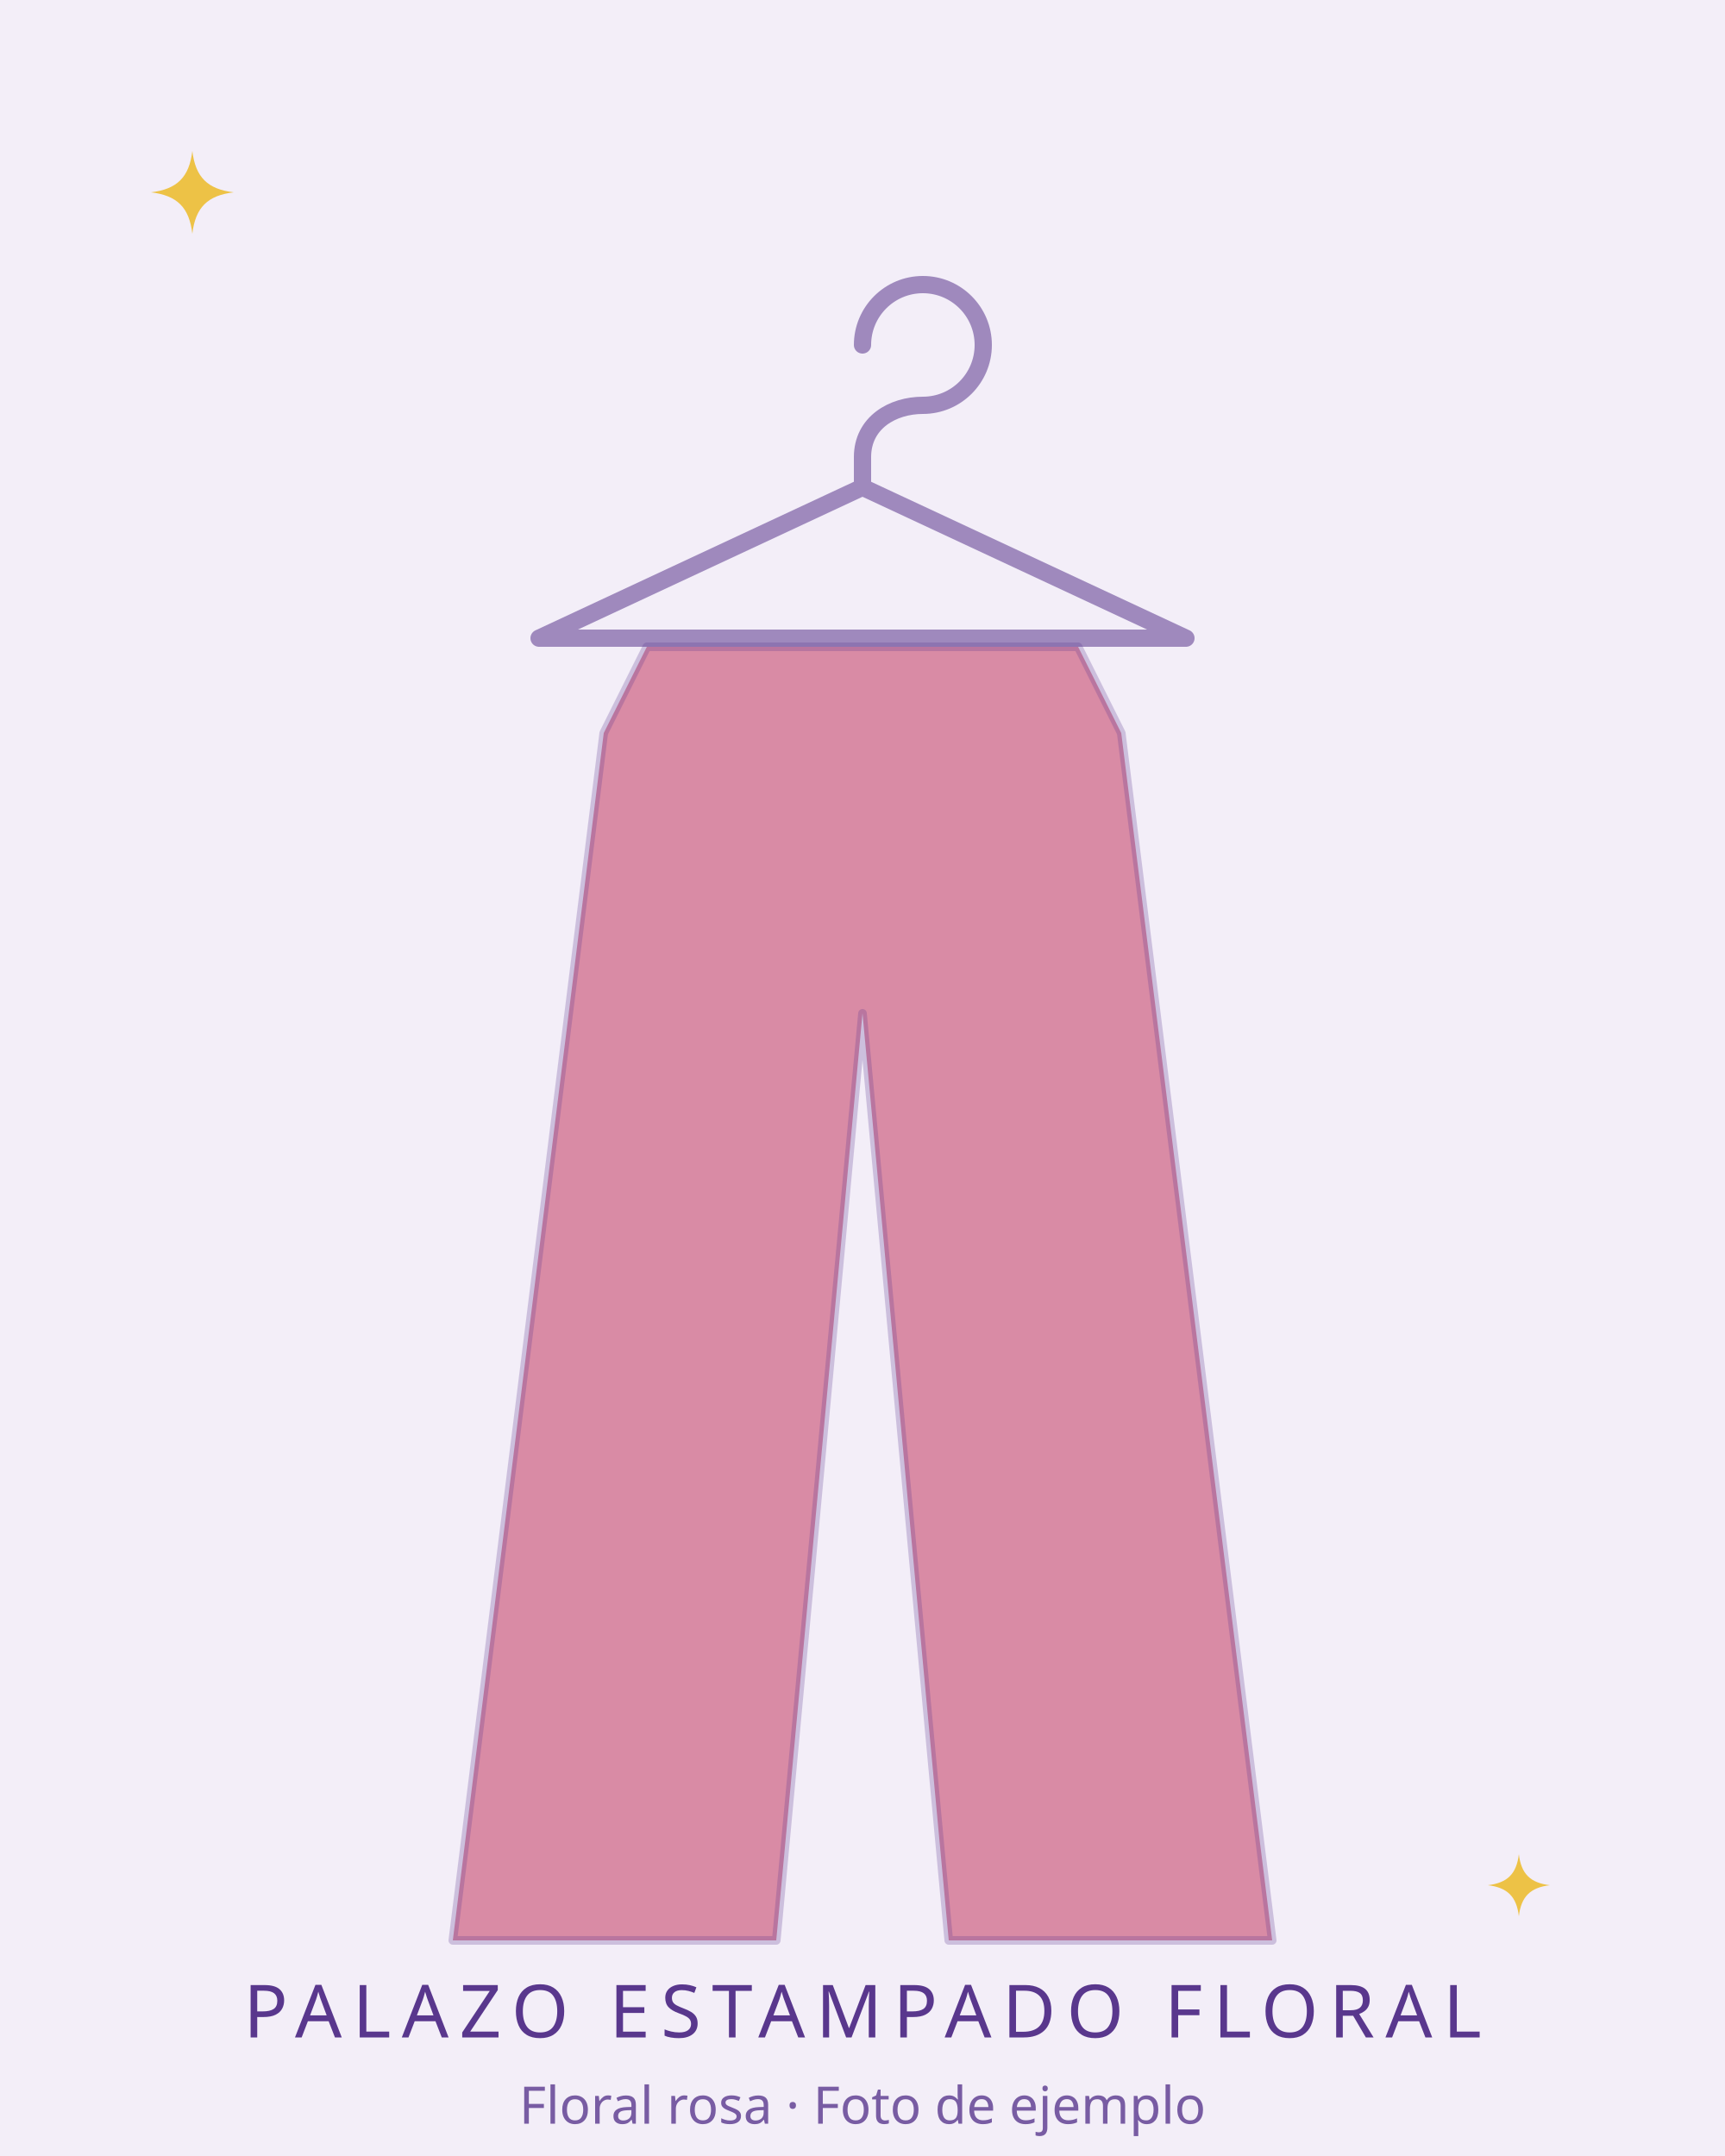
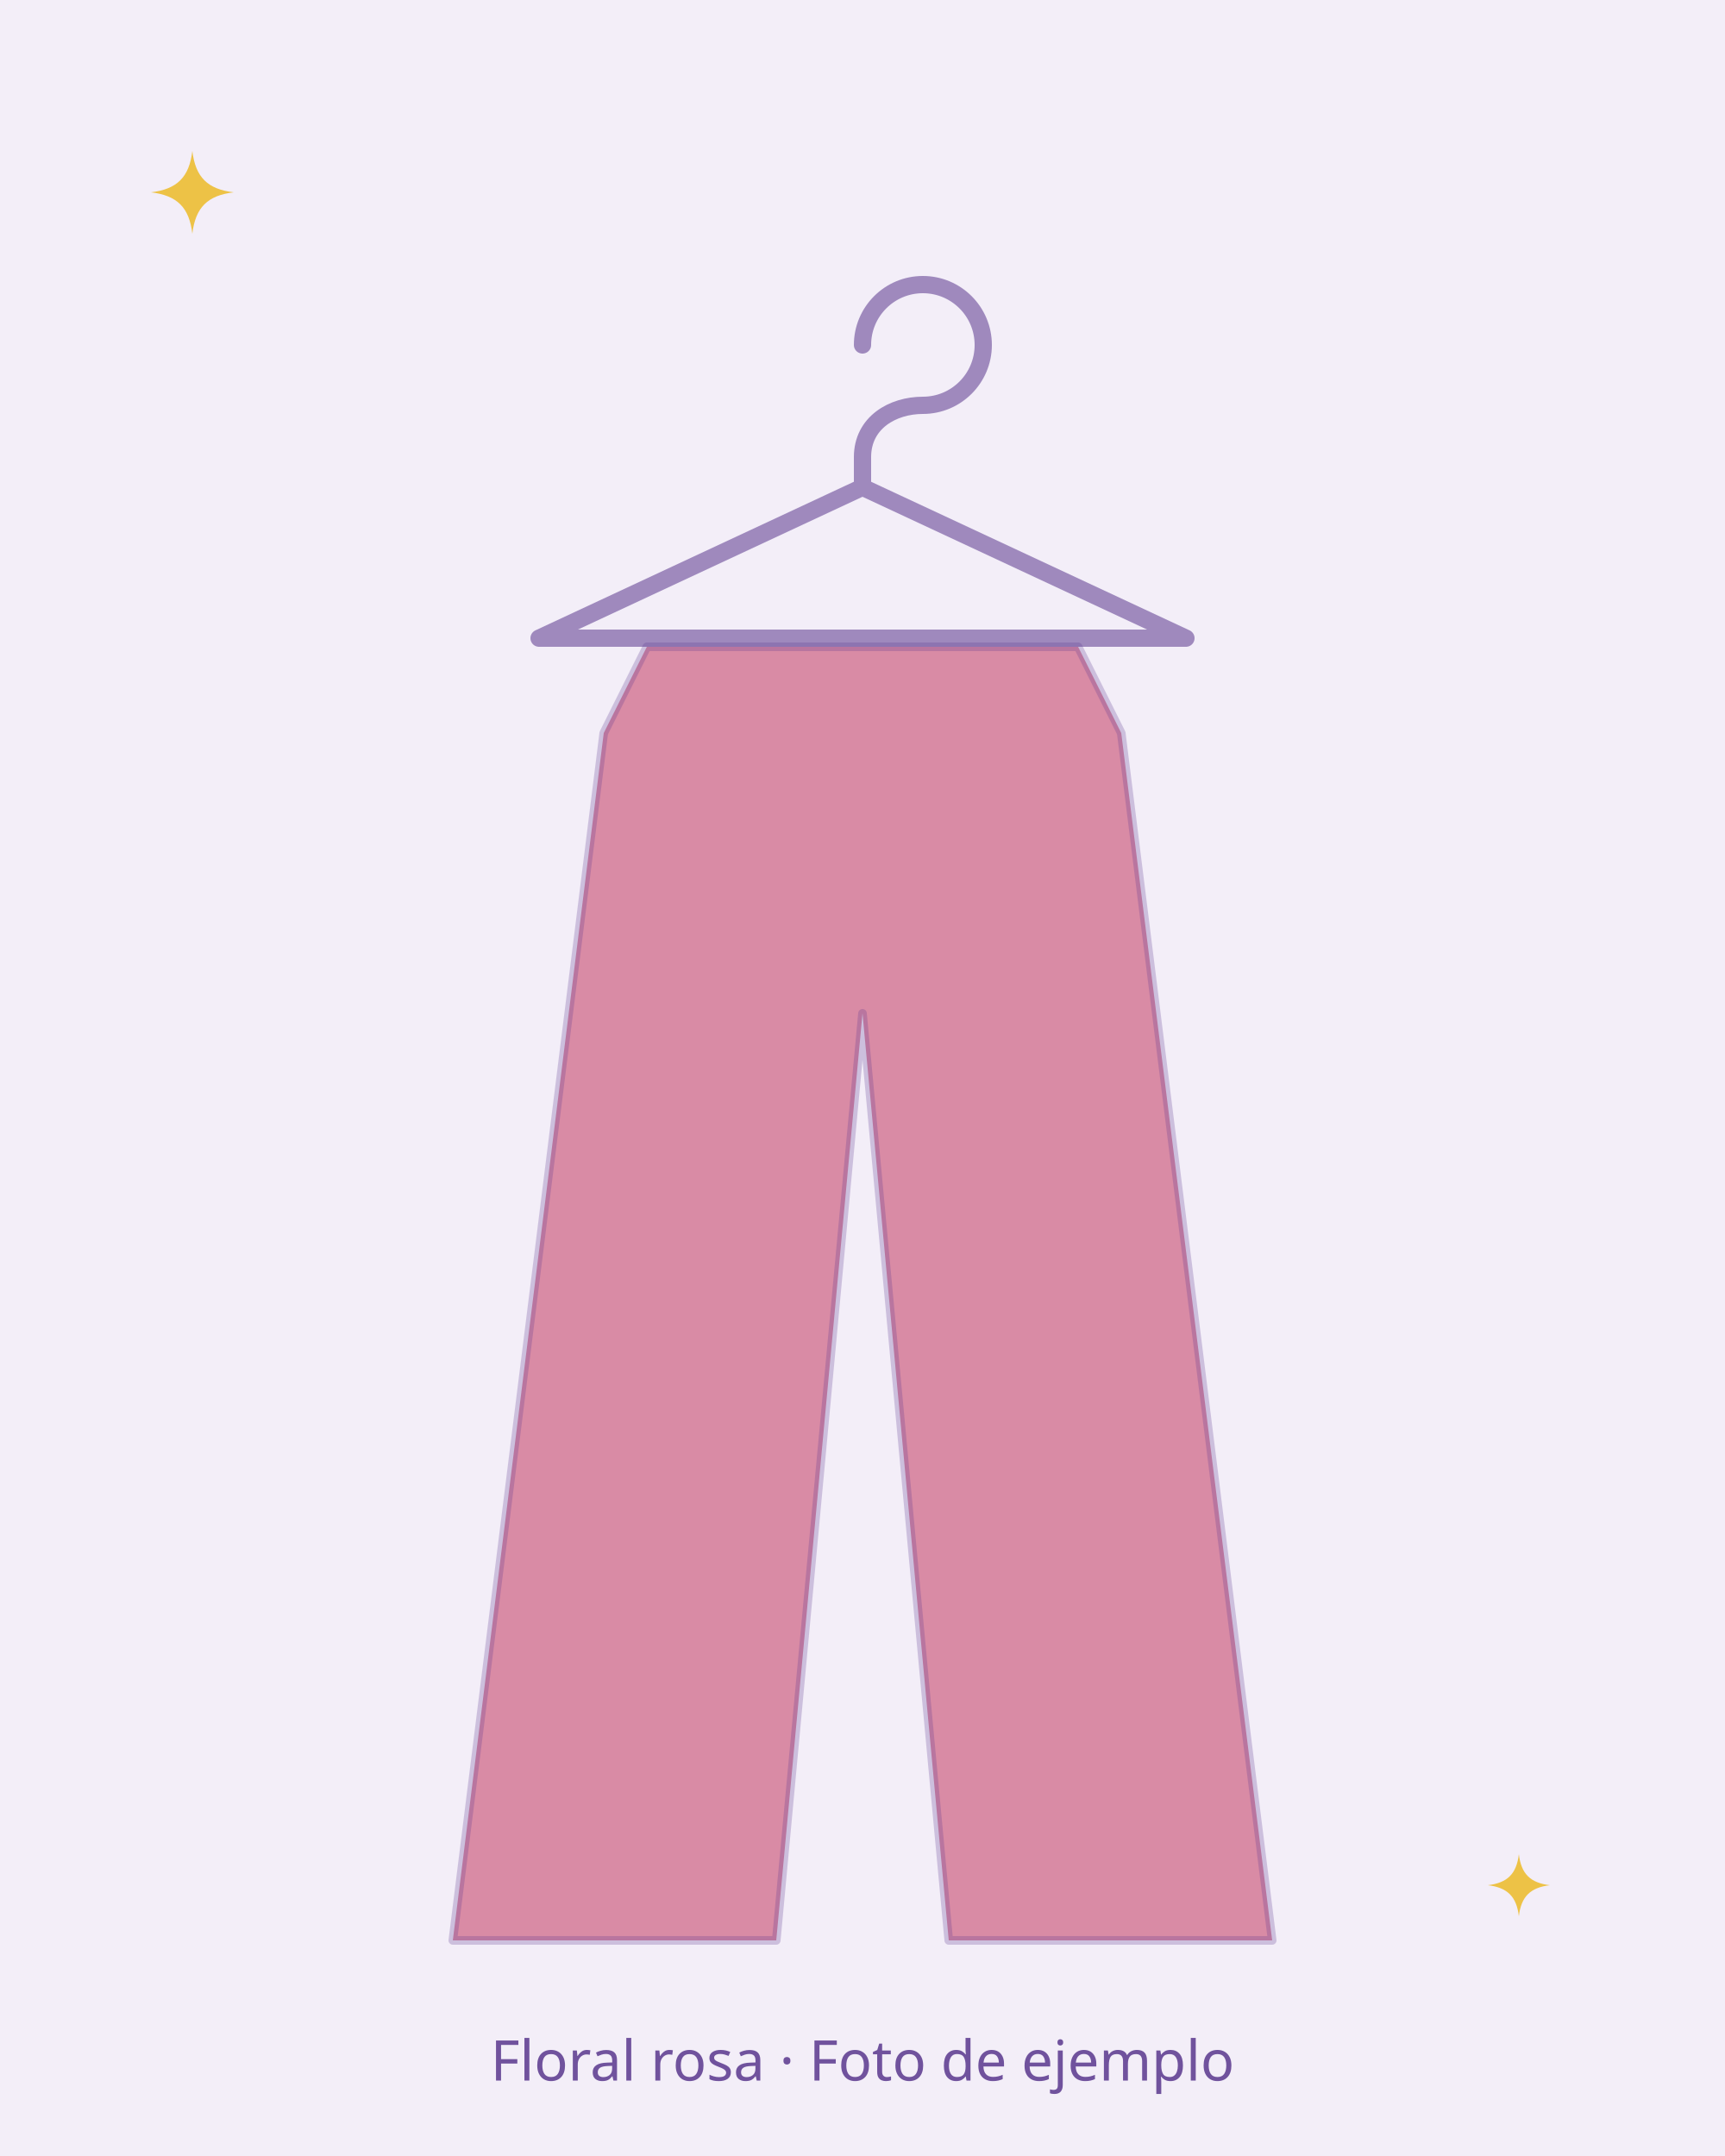
<svg xmlns="http://www.w3.org/2000/svg" viewBox="0 0 800 1000" width="800" height="1000">
  <rect width="800" height="1000" fill="#F3EEF8" />
  <path transform="translate(70 70) scale(1.6)" d="M12 0C12.9 7.6 16.4 11.1 24 12 16.4 12.9 12.9 16.4 12 24 11.1 16.4 7.6 12.9 0 12 7.6 11.1 11.1 7.6 12 0Z" fill="#EDC246" />
  <path transform="translate(690 860) scale(1.2)" d="M12 0C12.9 7.6 16.4 11.1 24 12 16.4 12.9 12.9 16.4 12 24 11.1 16.4 7.6 12.9 0 12 7.6 11.1 11.1 7.6 12 0Z" fill="#EDC246" />
  <path d="M400 160 a28 28 0 1 1 28 28 c-14 0 -28 8 -28 24 v14 l-150 70 h300 l-150 -70" fill="none" stroke="#59378D" stroke-width="8" stroke-linecap="round" stroke-linejoin="round" opacity="0.55" />
  <g>
    <path d="M300 300 H500 L520 340 L590 900 H440 L400 470 L360 900 H210 L280 340 Z" fill="#D98BA5" stroke="#59378D" stroke-opacity="0.25" stroke-width="4" stroke-linejoin="round" />
  </g>
-   <text x="400" y="945" text-anchor="middle" font-family="Josefin Sans, Montserrat, sans-serif" font-size="34" letter-spacing="5" fill="#59378D">PALAZO ESTAMPADO FLORAL</text>
-   <text x="400" y="985" text-anchor="middle" font-family="Montserrat, sans-serif" font-size="24" fill="#59378D" opacity="0.8">Floral rosa · Foto de ejemplo</text>
+   <text x="400" y="965" text-anchor="middle" font-family="Montserrat, sans-serif" font-size="26" fill="#59378D" opacity="0.85">Floral rosa · Foto de ejemplo</text>
</svg>
